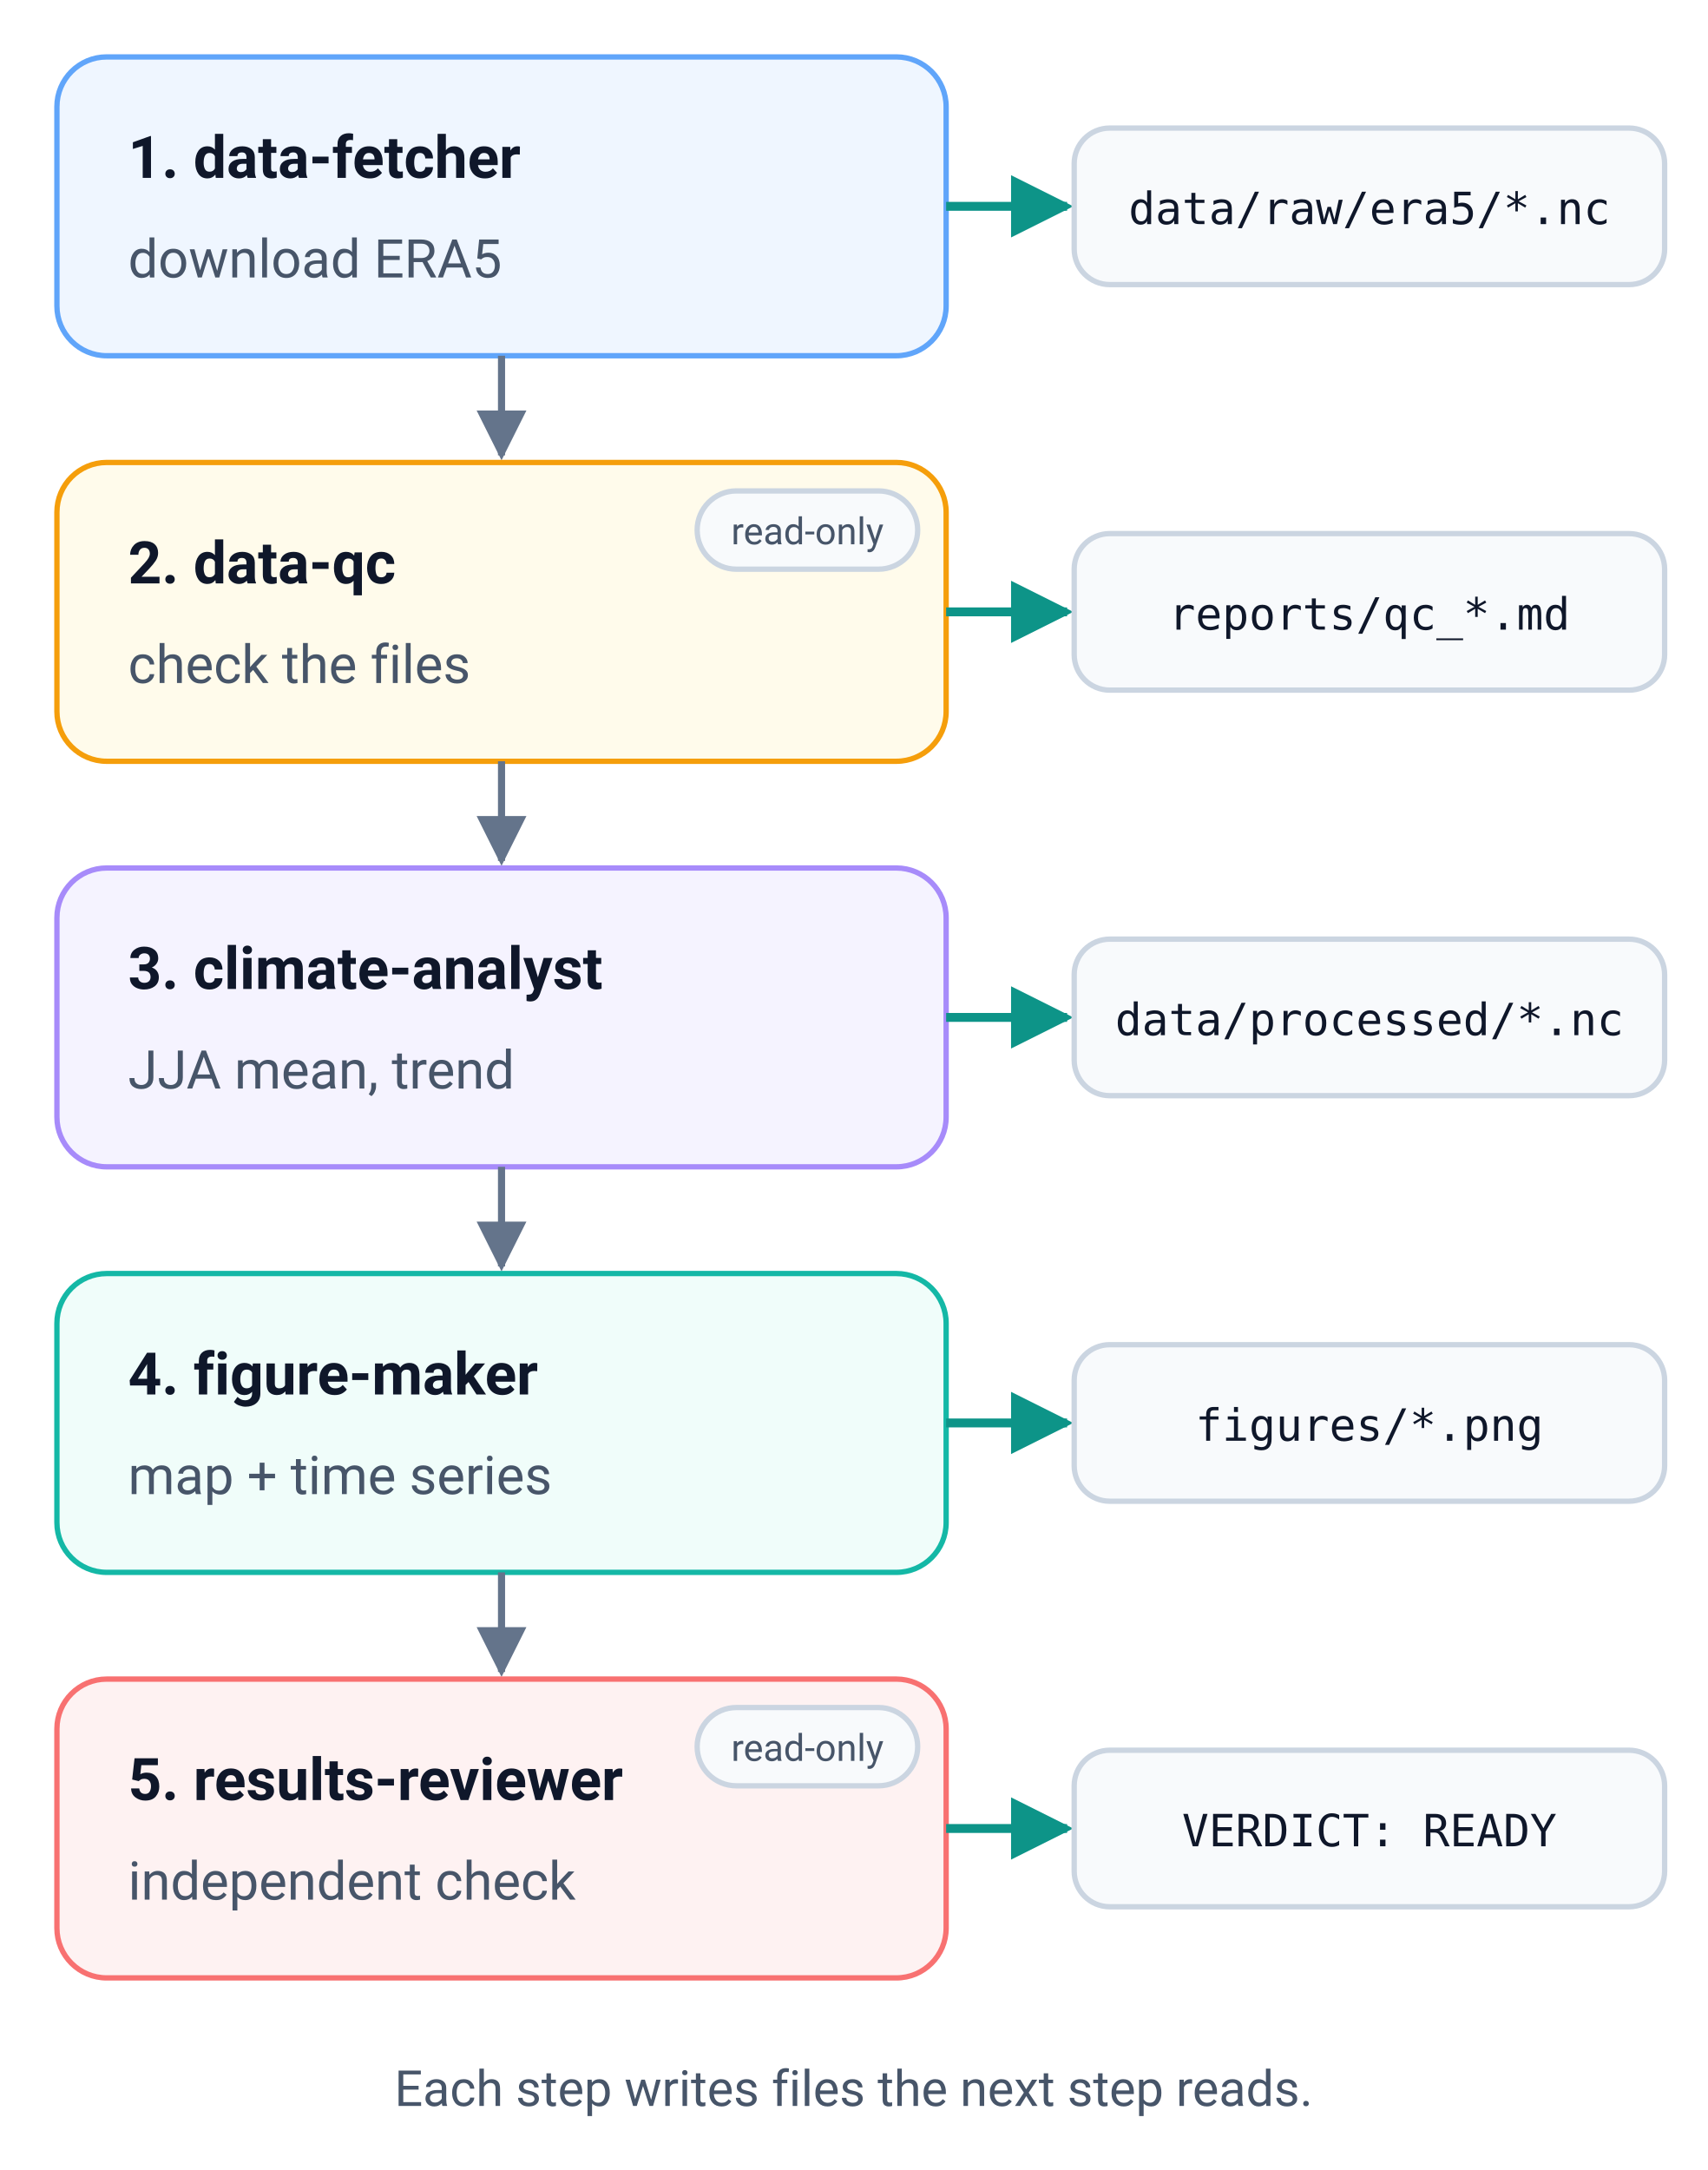
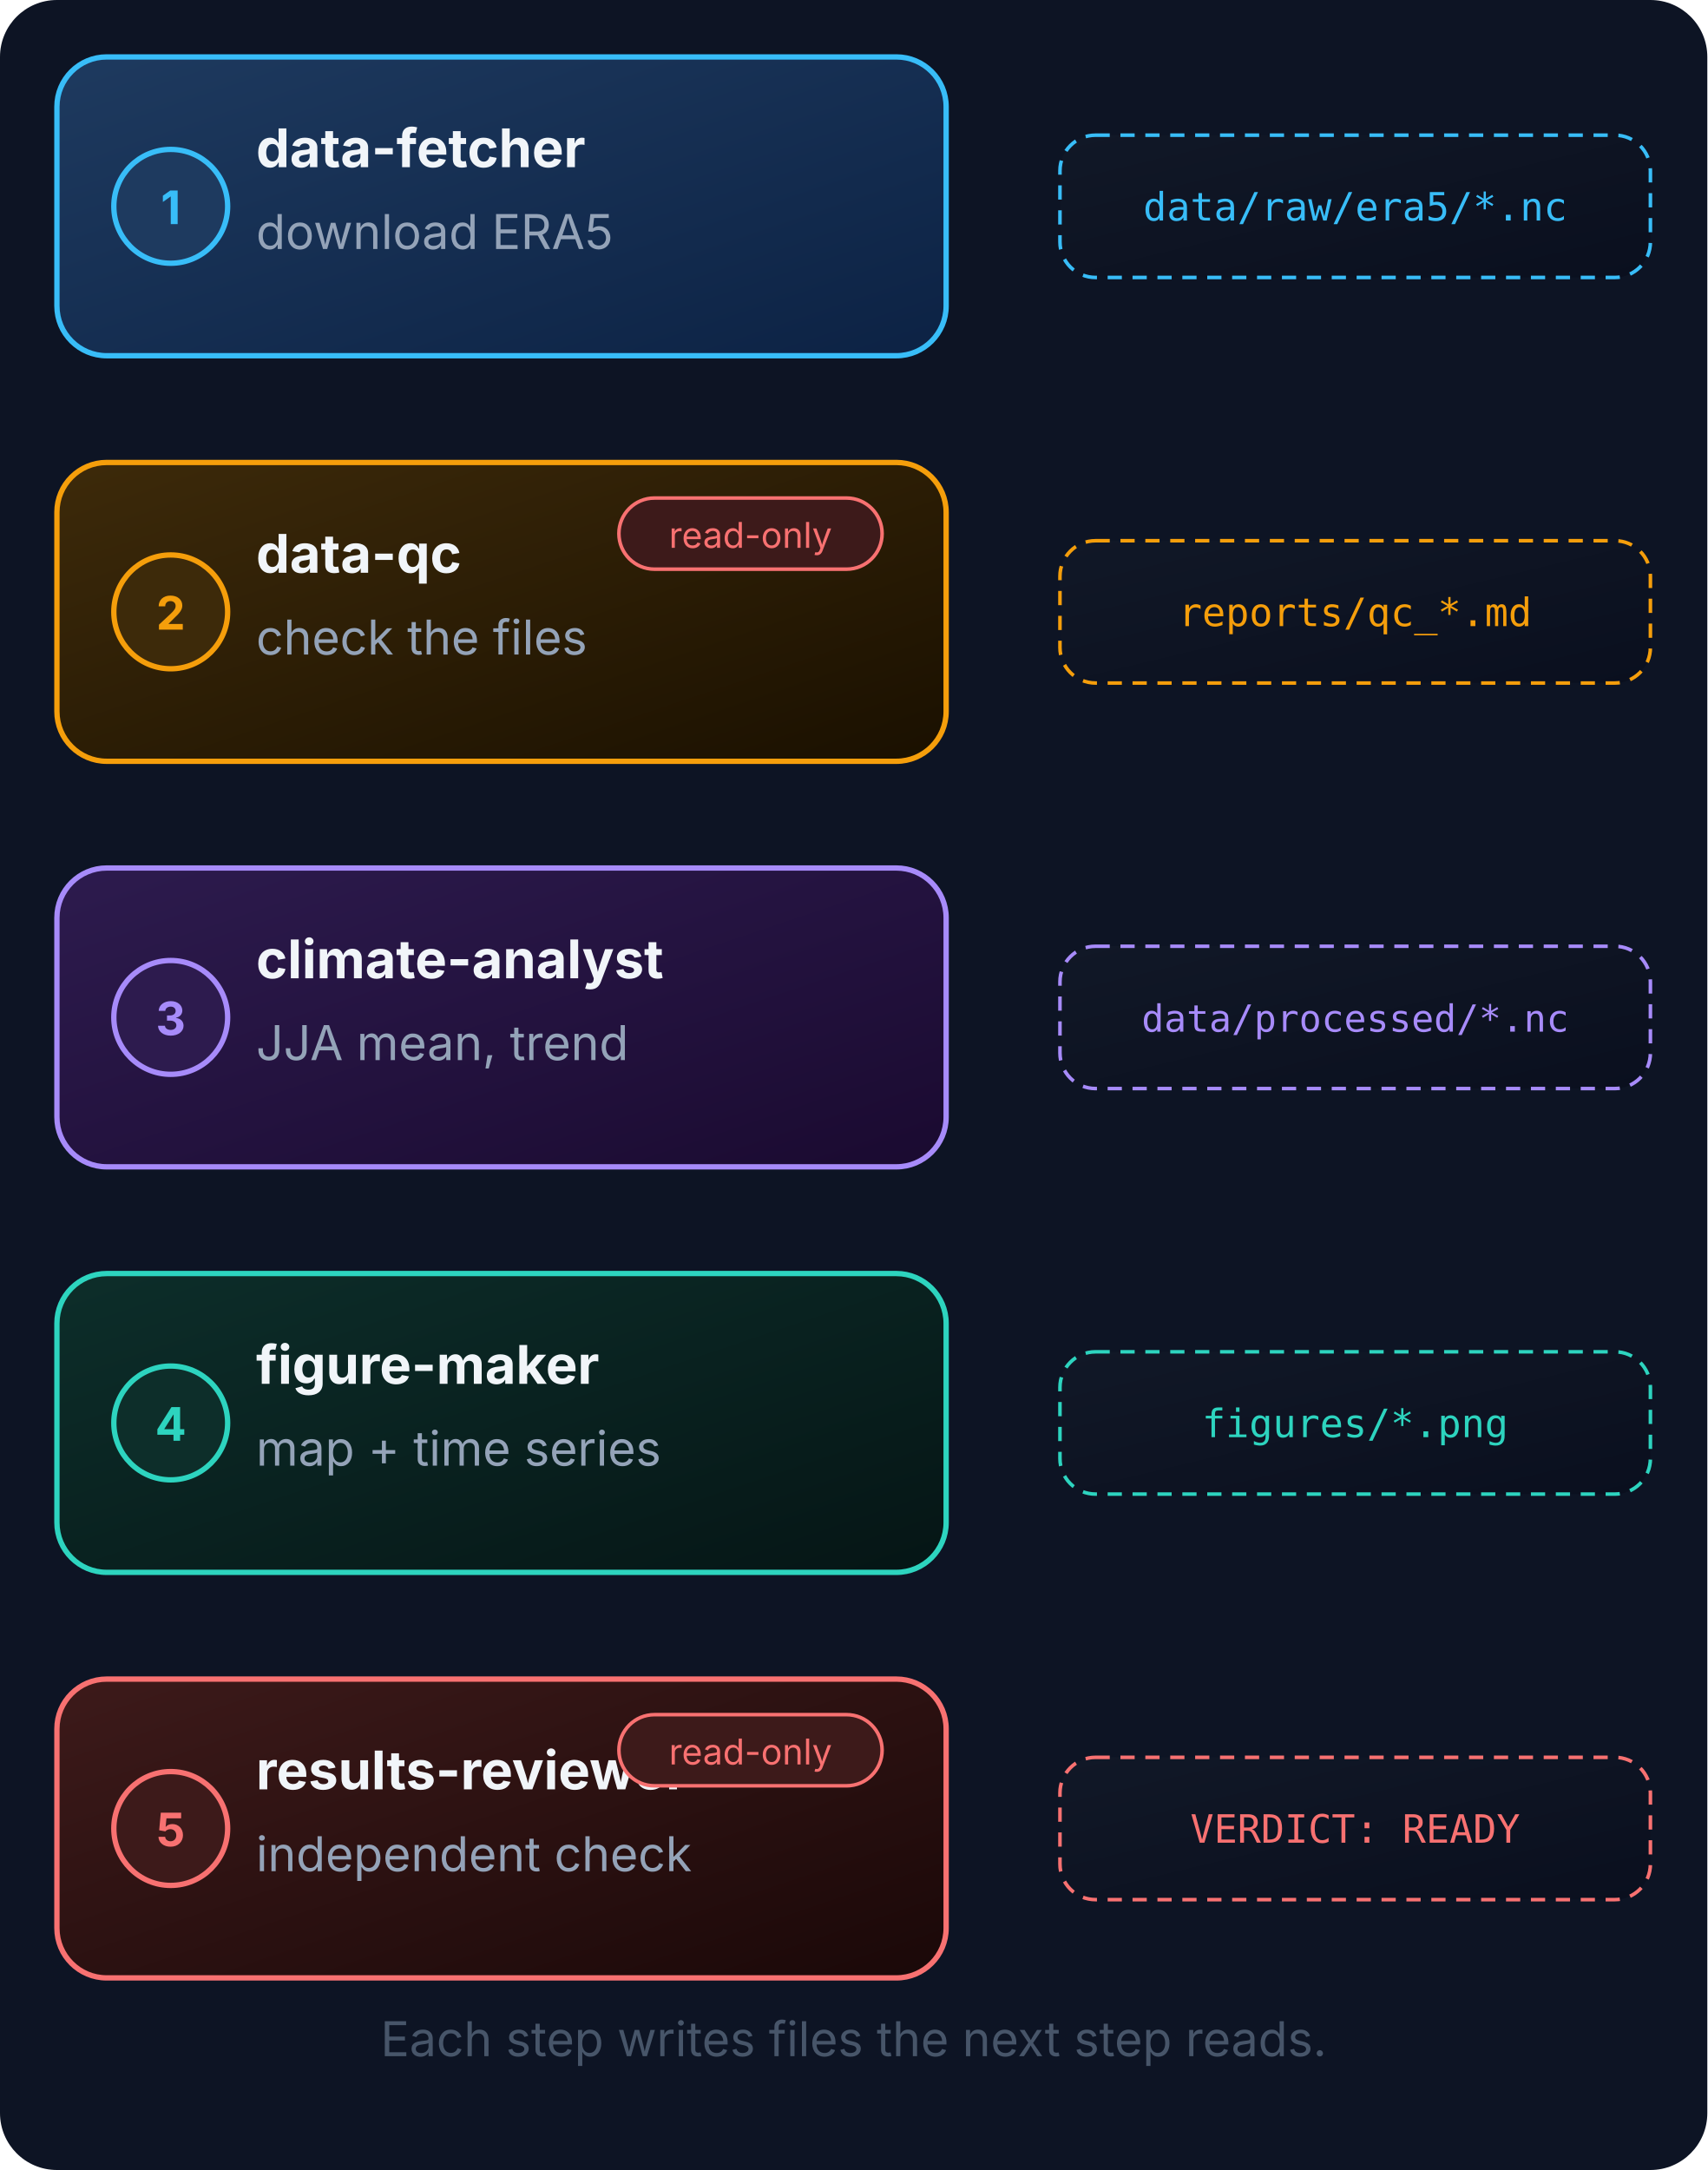
<svg xmlns="http://www.w3.org/2000/svg" viewBox="0 0 480 610" width="480" height="610" role="img" aria-label="Five-step climate pipeline: download, quality check, analysis, figures, review">
-   <style>
- .t{font-family:system-ui,-apple-system,'Segoe UI',Roboto,Helvetica,Arial,sans-serif;fill:var(--d-text,#0f172a)}
- .m{font-family:system-ui,-apple-system,'Segoe UI',Roboto,Helvetica,Arial,sans-serif;fill:var(--d-muted,#475569)}
- .c{font-family:ui-monospace,'SFMono-Regular',Menlo,Consolas,monospace;fill:var(--d-text,#0f172a)}
- .b{font-weight:650}
- .ln{stroke:var(--d-line,#64748b);stroke-width:2;fill:none}
- .acc{stroke:var(--d-acc,#0d9488);stroke-width:2.5;fill:none}
- .f0{fill:var(--d-f0,#ffffff);stroke:var(--d-s0,#cbd5e1);stroke-width:1.5}
- .f1{fill:var(--d-f1,#f0fdfa);stroke:var(--d-s1,#14b8a6);stroke-width:1.5}
- .f2{fill:var(--d-f2,#eff6ff);stroke:var(--d-s2,#60a5fa);stroke-width:1.5}
- .f3{fill:var(--d-f3,#fffbeb);stroke:var(--d-s3,#f59e0b);stroke-width:1.5}
- .f4{fill:var(--d-f4,#f5f3ff);stroke:var(--d-s4,#a78bfa);stroke-width:1.5}
- .f5{fill:var(--d-f5,#fef2f2);stroke:var(--d-s5,#f87171);stroke-width:1.5}
- .f6{fill:var(--d-f6,#f8fafc);stroke:var(--d-s0,#cbd5e1);stroke-width:1.5}
- .code{fill:var(--d-code,#0f172a)}
- .ck{font-family:ui-monospace,Menlo,Consolas,monospace;fill:#7dd3fc}
- .cv{font-family:ui-monospace,Menlo,Consolas,monospace;fill:#fde68a}
- .cd{font-family:ui-monospace,Menlo,Consolas,monospace;fill:#5eead4}
- .cm{font-family:ui-monospace,Menlo,Consolas,monospace;fill:#94a3b8;font-style:italic}
- .cb{font-family:ui-monospace,Menlo,Consolas,monospace;fill:#e2e8f0}
- .ah{fill:var(--d-line,#64748b)}
- .aa{fill:var(--d-acc,#0d9488)}
- </style>
  <defs>
-     <marker id="ar" viewBox="0 0 10 10" refX="9" refY="5" markerWidth="7" markerHeight="7" orient="auto-start-reverse">
-       <path d="M0 0L10 5L0 10z" class="ah" />
-     </marker>
-     <marker id="aa" viewBox="0 0 10 10" refX="9" refY="5" markerWidth="7" markerHeight="7" orient="auto-start-reverse">
-       <path d="M0 0L10 5L0 10z" class="aa" />
+     <linearGradient id="g-blue" x1="0%" y1="0%" x2="100%" y2="100%">
+       <stop offset="0%" stop-color="#1e3a5f" />
+       <stop offset="100%" stop-color="#0c2244" />
+     </linearGradient>
+     <linearGradient id="g-amber" x1="0%" y1="0%" x2="100%" y2="100%">
+       <stop offset="0%" stop-color="#3d2a0a" />
+       <stop offset="100%" stop-color="#1a1000" />
+     </linearGradient>
+     <linearGradient id="g-purple" x1="0%" y1="0%" x2="100%" y2="100%">
+       <stop offset="0%" stop-color="#2d1b4e" />
+       <stop offset="100%" stop-color="#1a0a30" />
+     </linearGradient>
+     <linearGradient id="g-teal" x1="0%" y1="0%" x2="100%" y2="100%">
+       <stop offset="0%" stop-color="#0d2e2a" />
+       <stop offset="100%" stop-color="#051515" />
+     </linearGradient>
+     <linearGradient id="g-rose" x1="0%" y1="0%" x2="100%" y2="100%">
+       <stop offset="0%" stop-color="#3d1a1a" />
+       <stop offset="100%" stop-color="#1a0808" />
+     </linearGradient>
+     <linearGradient id="g-badge" x1="0%" y1="0%" x2="100%" y2="100%">
+       <stop offset="0%" stop-color="#111827" />
+       <stop offset="100%" stop-color="#0a0f1e" />
+     </linearGradient>
+     <filter id="glow" x="-20%" y="-20%" width="140%" height="140%">
+       <feGaussianBlur stdDeviation="3" result="blur" />
+       <feMerge>
+         <feMergeNode in="blur" />
+         <feMergeNode in="SourceGraphic" />
+       </feMerge>
+     </filter>
+     <marker id="arr-teal" viewBox="0 0 10 10" refX="9" refY="5" markerWidth="6" markerHeight="6" orient="auto-start-reverse">
+       <path d="M0 0L10 5L0 10z" fill="#2dd4bf" />
    </marker>
  </defs>
-   <rect x="16" y="16" width="250" height="84" rx="14" class="f2" />
-   <text x="36" y="50" class="t b" font-size="16.5" text-anchor="start">1. data-fetcher</text>
-   <text x="36" y="78" class="m" font-size="15" text-anchor="start">download ERA5</text>
-   <line x1="266" y1="58" x2="300" y2="58" class="acc" marker-end="url(#aa)" />
-   <rect x="302" y="36" width="166" height="44" rx="10" class="f6" />
-   <text x="385" y="63" class="c" font-size="12.5" text-anchor="middle">data/raw/era5/*.nc</text>
-   <line x1="141" y1="100" x2="141" y2="128" class="ln" marker-end="url(#ar)" />
-   <rect x="16" y="130" width="250" height="84" rx="14" class="f3" />
-   <text x="36" y="164" class="t b" font-size="16.5" text-anchor="start">2. data-qc</text>
-   <text x="36" y="192" class="m" font-size="15" text-anchor="start">check the files</text>
-   <rect x="196" y="138" width="62" height="22" rx="11" class="f6" />
-   <text x="227" y="153" class="m" font-size="10.5" text-anchor="middle">read-only</text>
-   <line x1="266" y1="172" x2="300" y2="172" class="acc" marker-end="url(#aa)" />
-   <rect x="302" y="150" width="166" height="44" rx="10" class="f6" />
-   <text x="385" y="177" class="c" font-size="12.5" text-anchor="middle">reports/qc_*.md</text>
-   <line x1="141" y1="214" x2="141" y2="242" class="ln" marker-end="url(#ar)" />
-   <rect x="16" y="244" width="250" height="84" rx="14" class="f4" />
-   <text x="36" y="278" class="t b" font-size="16.5" text-anchor="start">3. climate-analyst</text>
-   <text x="36" y="306" class="m" font-size="15" text-anchor="start">JJA mean, trend</text>
-   <line x1="266" y1="286" x2="300" y2="286" class="acc" marker-end="url(#aa)" />
-   <rect x="302" y="264" width="166" height="44" rx="10" class="f6" />
-   <text x="385" y="291" class="c" font-size="12.5" text-anchor="middle">data/processed/*.nc</text>
-   <line x1="141" y1="328" x2="141" y2="356" class="ln" marker-end="url(#ar)" />
-   <rect x="16" y="358" width="250" height="84" rx="14" class="f1" />
-   <text x="36" y="392" class="t b" font-size="16.5" text-anchor="start">4. figure-maker</text>
-   <text x="36" y="420" class="m" font-size="15" text-anchor="start">map + time series</text>
-   <line x1="266" y1="400" x2="300" y2="400" class="acc" marker-end="url(#aa)" />
-   <rect x="302" y="378" width="166" height="44" rx="10" class="f6" />
-   <text x="385" y="405" class="c" font-size="12.5" text-anchor="middle">figures/*.png</text>
-   <line x1="141" y1="442" x2="141" y2="470" class="ln" marker-end="url(#ar)" />
-   <rect x="16" y="472" width="250" height="84" rx="14" class="f5" />
-   <text x="36" y="506" class="t b" font-size="16.5" text-anchor="start">5. results-reviewer</text>
-   <text x="36" y="534" class="m" font-size="15" text-anchor="start">independent check</text>
-   <rect x="196" y="480" width="62" height="22" rx="11" class="f6" />
-   <text x="227" y="495" class="m" font-size="10.5" text-anchor="middle">read-only</text>
-   <line x1="266" y1="514" x2="300" y2="514" class="acc" marker-end="url(#aa)" />
-   <rect x="302" y="492" width="166" height="44" rx="10" class="f6" />
-   <text x="385" y="519" class="c" font-size="12.5" text-anchor="middle">VERDICT: READY</text>
-   <text x="240" y="592" class="m" font-size="14" text-anchor="middle">Each step writes files the next step reads.</text>
+   <rect width="480" height="610" fill="#0d1424" rx="16" />
+   <rect x="16" y="16" width="250" height="84" rx="14" fill="url(#g-blue)" stroke="#38bdf8" stroke-width="1.5" />
+   <circle cx="48" cy="58" r="16" fill="#1e3a5f" stroke="#38bdf8" stroke-width="1.5" />
+   <text x="48" y="63" font-family="Inter,system-ui,-apple-system,sans-serif" font-size="13" font-weight="700" fill="#38bdf8" text-anchor="middle">1</text>
+   <text x="72" y="47" font-family="Inter,system-ui,-apple-system,sans-serif" font-size="15" font-weight="700" fill="#f1f5f9">data-fetcher</text>
+   <text x="72" y="70" font-family="Inter,system-ui,-apple-system,sans-serif" font-size="13.5" fill="#94a3b8">download ERA5</text>
+   <line x1="266" y1="58" x2="296" y2="58" stroke="#2dd4bf" stroke-width="1.5" marker-end="url(#arr-teal)" filter="url(#glow)" />
+   <rect x="298" y="38" width="166" height="40" rx="10" fill="url(#g-badge)" stroke="#38bdf8" stroke-width="1" stroke-dasharray="4 3" />
+   <text x="381" y="62" font-family="'JetBrains Mono',ui-monospace,Menlo,monospace" font-size="11" fill="#38bdf8" text-anchor="middle">data/raw/era5/*.nc</text>
+   <line x1="141" y1="100" x2="141" y2="128" stroke="#2dd4bf" stroke-width="2" marker-end="url(#arr-teal)" filter="url(#glow)" />
+   <rect x="16" y="130" width="250" height="84" rx="14" fill="url(#g-amber)" stroke="#f59e0b" stroke-width="1.5" />
+   <circle cx="48" cy="172" r="16" fill="#3d2a0a" stroke="#f59e0b" stroke-width="1.5" />
+   <text x="48" y="177" font-family="Inter,system-ui,-apple-system,sans-serif" font-size="13" font-weight="700" fill="#f59e0b" text-anchor="middle">2</text>
+   <text x="72" y="161" font-family="Inter,system-ui,-apple-system,sans-serif" font-size="15" font-weight="700" fill="#f1f5f9">data-qc</text>
+   <text x="72" y="184" font-family="Inter,system-ui,-apple-system,sans-serif" font-size="13.5" fill="#94a3b8">check the files</text>
+   <rect x="174" y="140" width="74" height="20" rx="10" fill="#3d1a1a" stroke="#f87171" stroke-width="1" />
+   <text x="211" y="154" font-family="Inter,system-ui,-apple-system,sans-serif" font-size="10" fill="#f87171" text-anchor="middle">read-only</text>
+   <line x1="266" y1="172" x2="296" y2="172" stroke="#2dd4bf" stroke-width="1.5" marker-end="url(#arr-teal)" filter="url(#glow)" />
+   <rect x="298" y="152" width="166" height="40" rx="10" fill="url(#g-badge)" stroke="#f59e0b" stroke-width="1" stroke-dasharray="4 3" />
+   <text x="381" y="176" font-family="'JetBrains Mono',ui-monospace,Menlo,monospace" font-size="11" fill="#f59e0b" text-anchor="middle">reports/qc_*.md</text>
+   <line x1="141" y1="214" x2="141" y2="242" stroke="#2dd4bf" stroke-width="2" marker-end="url(#arr-teal)" filter="url(#glow)" />
+   <rect x="16" y="244" width="250" height="84" rx="14" fill="url(#g-purple)" stroke="#a78bfa" stroke-width="1.5" />
+   <circle cx="48" cy="286" r="16" fill="#2d1b4e" stroke="#a78bfa" stroke-width="1.5" />
+   <text x="48" y="291" font-family="Inter,system-ui,-apple-system,sans-serif" font-size="13" font-weight="700" fill="#a78bfa" text-anchor="middle">3</text>
+   <text x="72" y="275" font-family="Inter,system-ui,-apple-system,sans-serif" font-size="15" font-weight="700" fill="#f1f5f9">climate-analyst</text>
+   <text x="72" y="298" font-family="Inter,system-ui,-apple-system,sans-serif" font-size="13.5" fill="#94a3b8">JJA mean, trend</text>
+   <line x1="266" y1="286" x2="296" y2="286" stroke="#2dd4bf" stroke-width="1.5" marker-end="url(#arr-teal)" filter="url(#glow)" />
+   <rect x="298" y="266" width="166" height="40" rx="10" fill="url(#g-badge)" stroke="#a78bfa" stroke-width="1" stroke-dasharray="4 3" />
+   <text x="381" y="290" font-family="'JetBrains Mono',ui-monospace,Menlo,monospace" font-size="10.5" fill="#a78bfa" text-anchor="middle">data/processed/*.nc</text>
+   <line x1="141" y1="328" x2="141" y2="356" stroke="#2dd4bf" stroke-width="2" marker-end="url(#arr-teal)" filter="url(#glow)" />
+   <rect x="16" y="358" width="250" height="84" rx="14" fill="url(#g-teal)" stroke="#2dd4bf" stroke-width="1.5" />
+   <circle cx="48" cy="400" r="16" fill="#0d2e2a" stroke="#2dd4bf" stroke-width="1.5" />
+   <text x="48" y="405" font-family="Inter,system-ui,-apple-system,sans-serif" font-size="13" font-weight="700" fill="#2dd4bf" text-anchor="middle">4</text>
+   <text x="72" y="389" font-family="Inter,system-ui,-apple-system,sans-serif" font-size="15" font-weight="700" fill="#f1f5f9">figure-maker</text>
+   <text x="72" y="412" font-family="Inter,system-ui,-apple-system,sans-serif" font-size="13.5" fill="#94a3b8">map + time series</text>
+   <line x1="266" y1="400" x2="296" y2="400" stroke="#2dd4bf" stroke-width="1.5" marker-end="url(#arr-teal)" filter="url(#glow)" />
+   <rect x="298" y="380" width="166" height="40" rx="10" fill="url(#g-badge)" stroke="#2dd4bf" stroke-width="1" stroke-dasharray="4 3" />
+   <text x="381" y="404" font-family="'JetBrains Mono',ui-monospace,Menlo,monospace" font-size="11" fill="#2dd4bf" text-anchor="middle">figures/*.png</text>
+   <line x1="141" y1="442" x2="141" y2="470" stroke="#2dd4bf" stroke-width="2" marker-end="url(#arr-teal)" filter="url(#glow)" />
+   <rect x="16" y="472" width="250" height="84" rx="14" fill="url(#g-rose)" stroke="#f87171" stroke-width="1.5" />
+   <circle cx="48" cy="514" r="16" fill="#3d1a1a" stroke="#f87171" stroke-width="1.5" />
+   <text x="48" y="519" font-family="Inter,system-ui,-apple-system,sans-serif" font-size="13" font-weight="700" fill="#f87171" text-anchor="middle">5</text>
+   <text x="72" y="503" font-family="Inter,system-ui,-apple-system,sans-serif" font-size="15" font-weight="700" fill="#f1f5f9">results-reviewer</text>
+   <text x="72" y="526" font-family="Inter,system-ui,-apple-system,sans-serif" font-size="13.5" fill="#94a3b8">independent check</text>
+   <rect x="174" y="482" width="74" height="20" rx="10" fill="#3d1a1a" stroke="#f87171" stroke-width="1" />
+   <text x="211" y="496" font-family="Inter,system-ui,-apple-system,sans-serif" font-size="10" fill="#f87171" text-anchor="middle">read-only</text>
+   <line x1="266" y1="514" x2="296" y2="514" stroke="#2dd4bf" stroke-width="1.5" marker-end="url(#arr-teal)" filter="url(#glow)" />
+   <rect x="298" y="494" width="166" height="40" rx="10" fill="url(#g-badge)" stroke="#f87171" stroke-width="1" stroke-dasharray="4 3" />
+   <text x="381" y="518" font-family="'JetBrains Mono',ui-monospace,Menlo,monospace" font-size="11" fill="#f87171" text-anchor="middle">VERDICT: READY</text>
+   <text x="240" y="578" font-family="Inter,system-ui,-apple-system,sans-serif" font-size="13.5" fill="#475569" text-anchor="middle">Each step writes files the next step reads.</text>
</svg>
